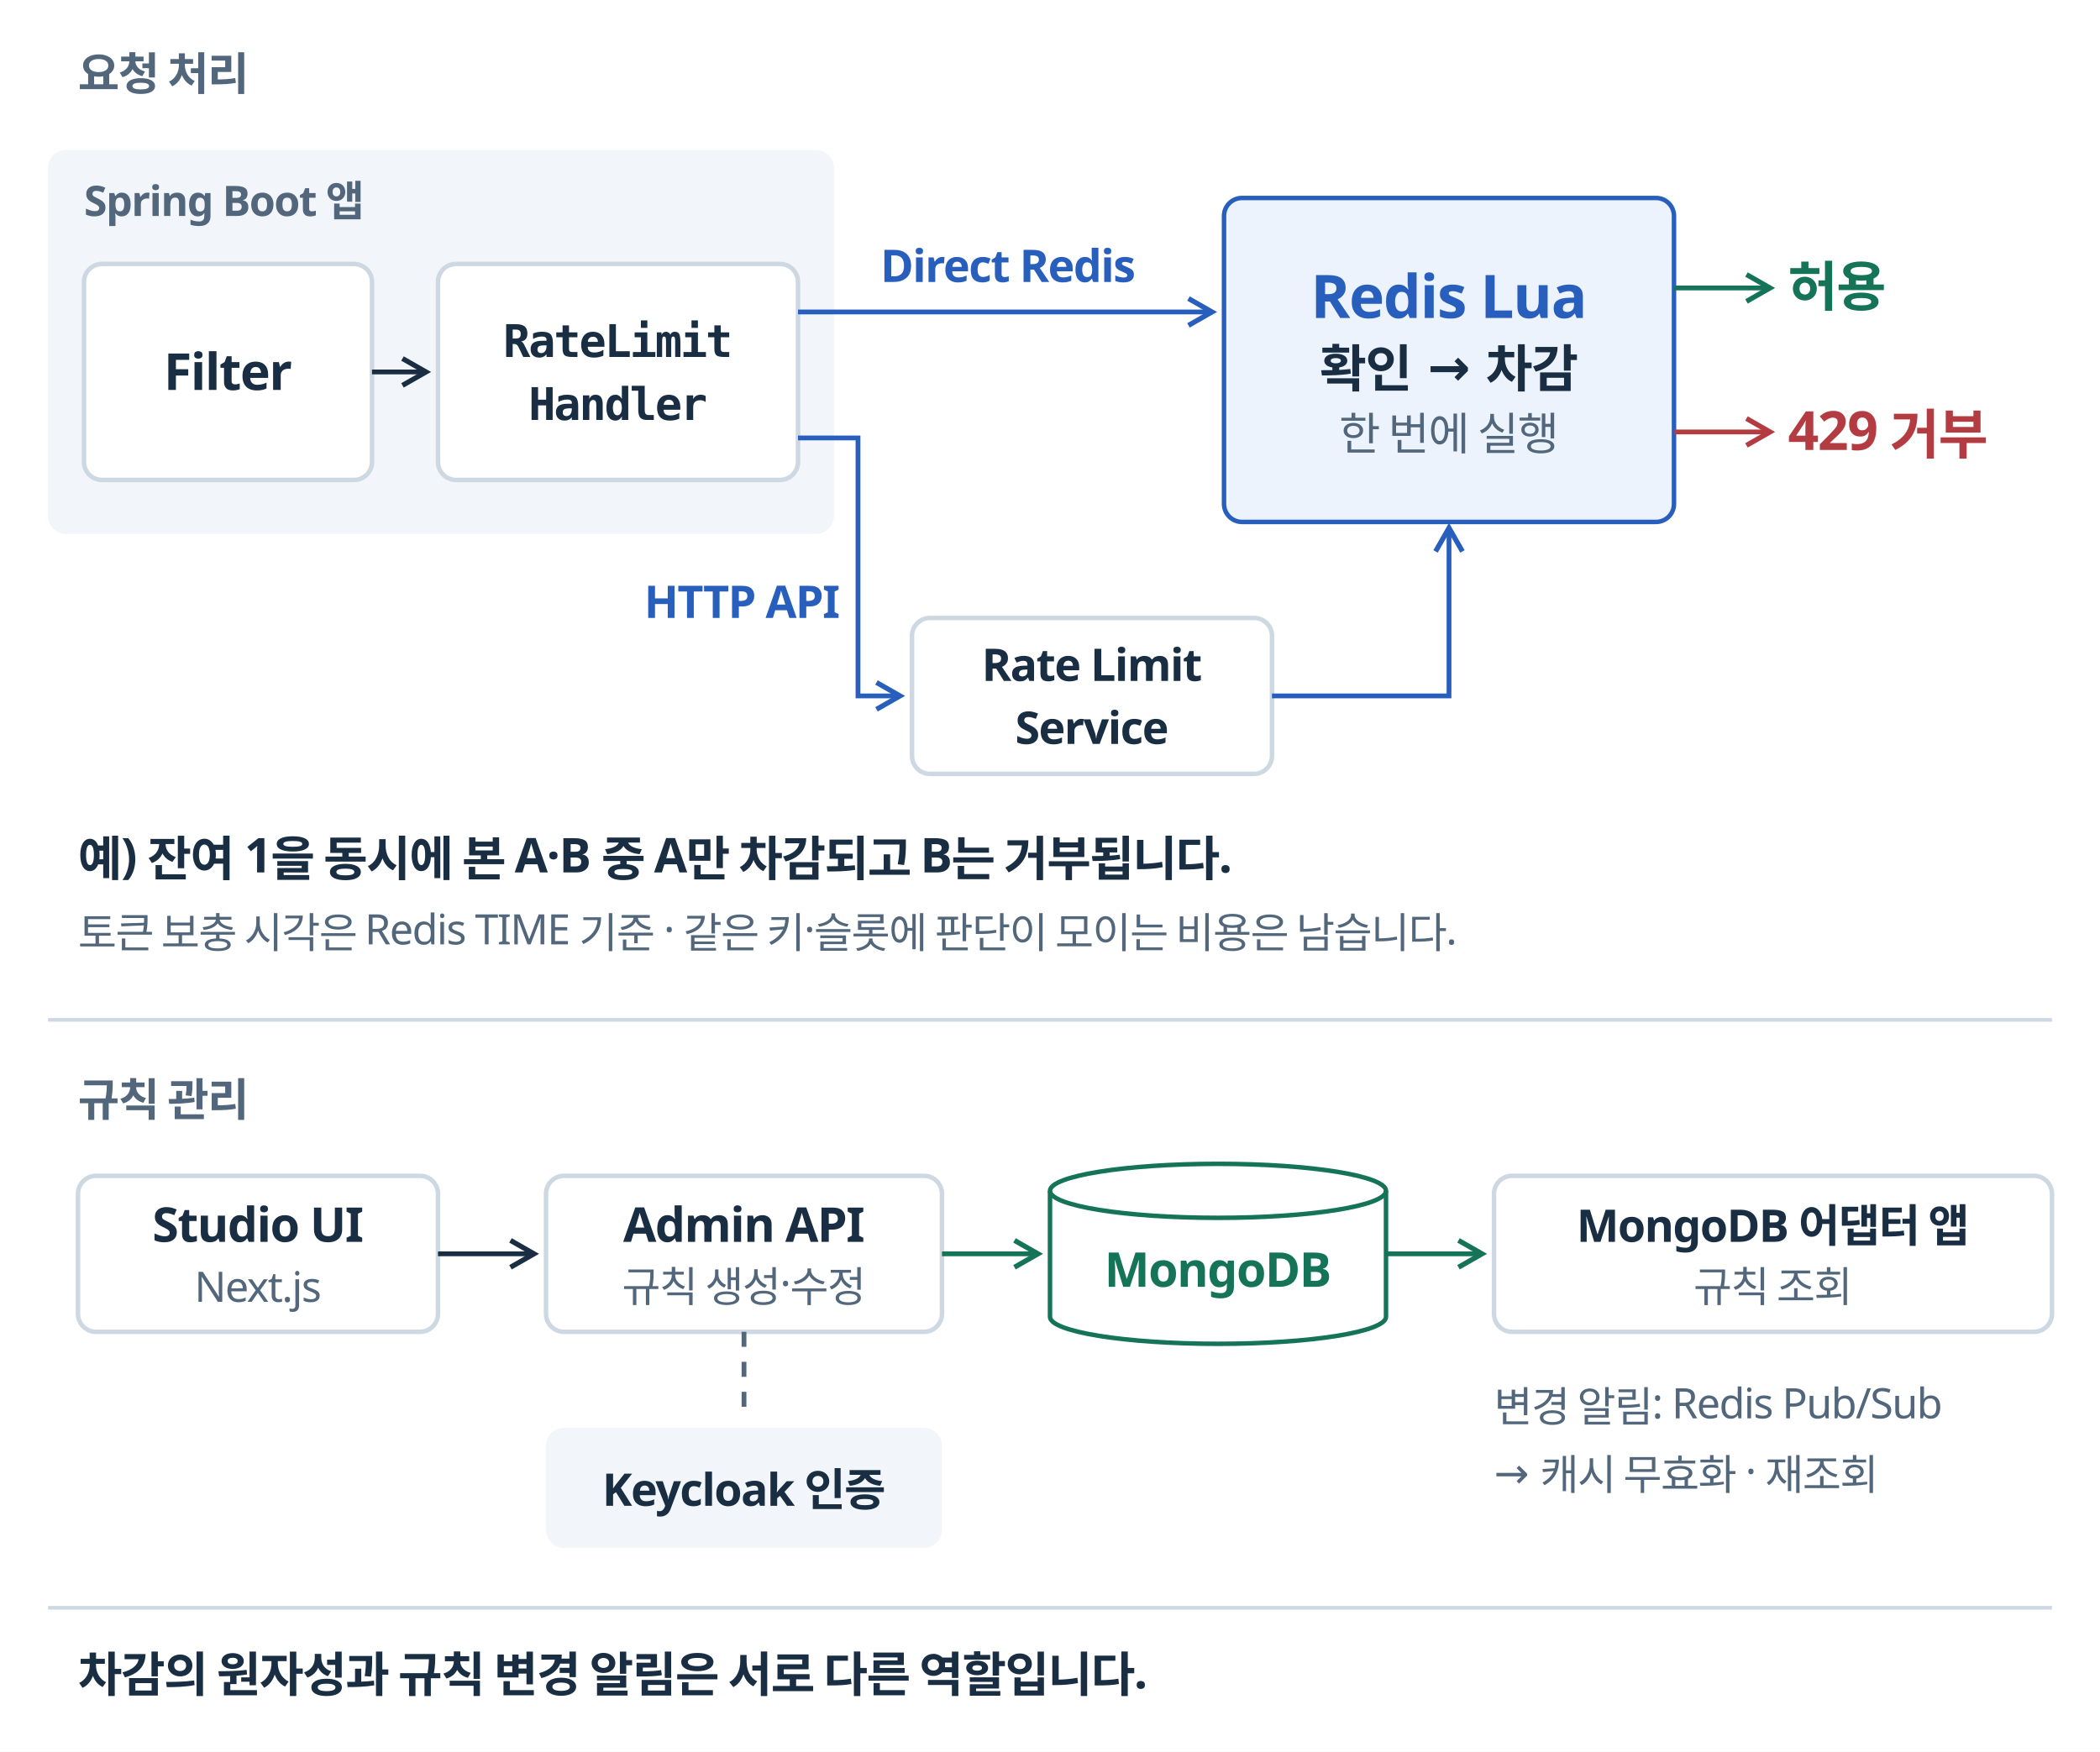
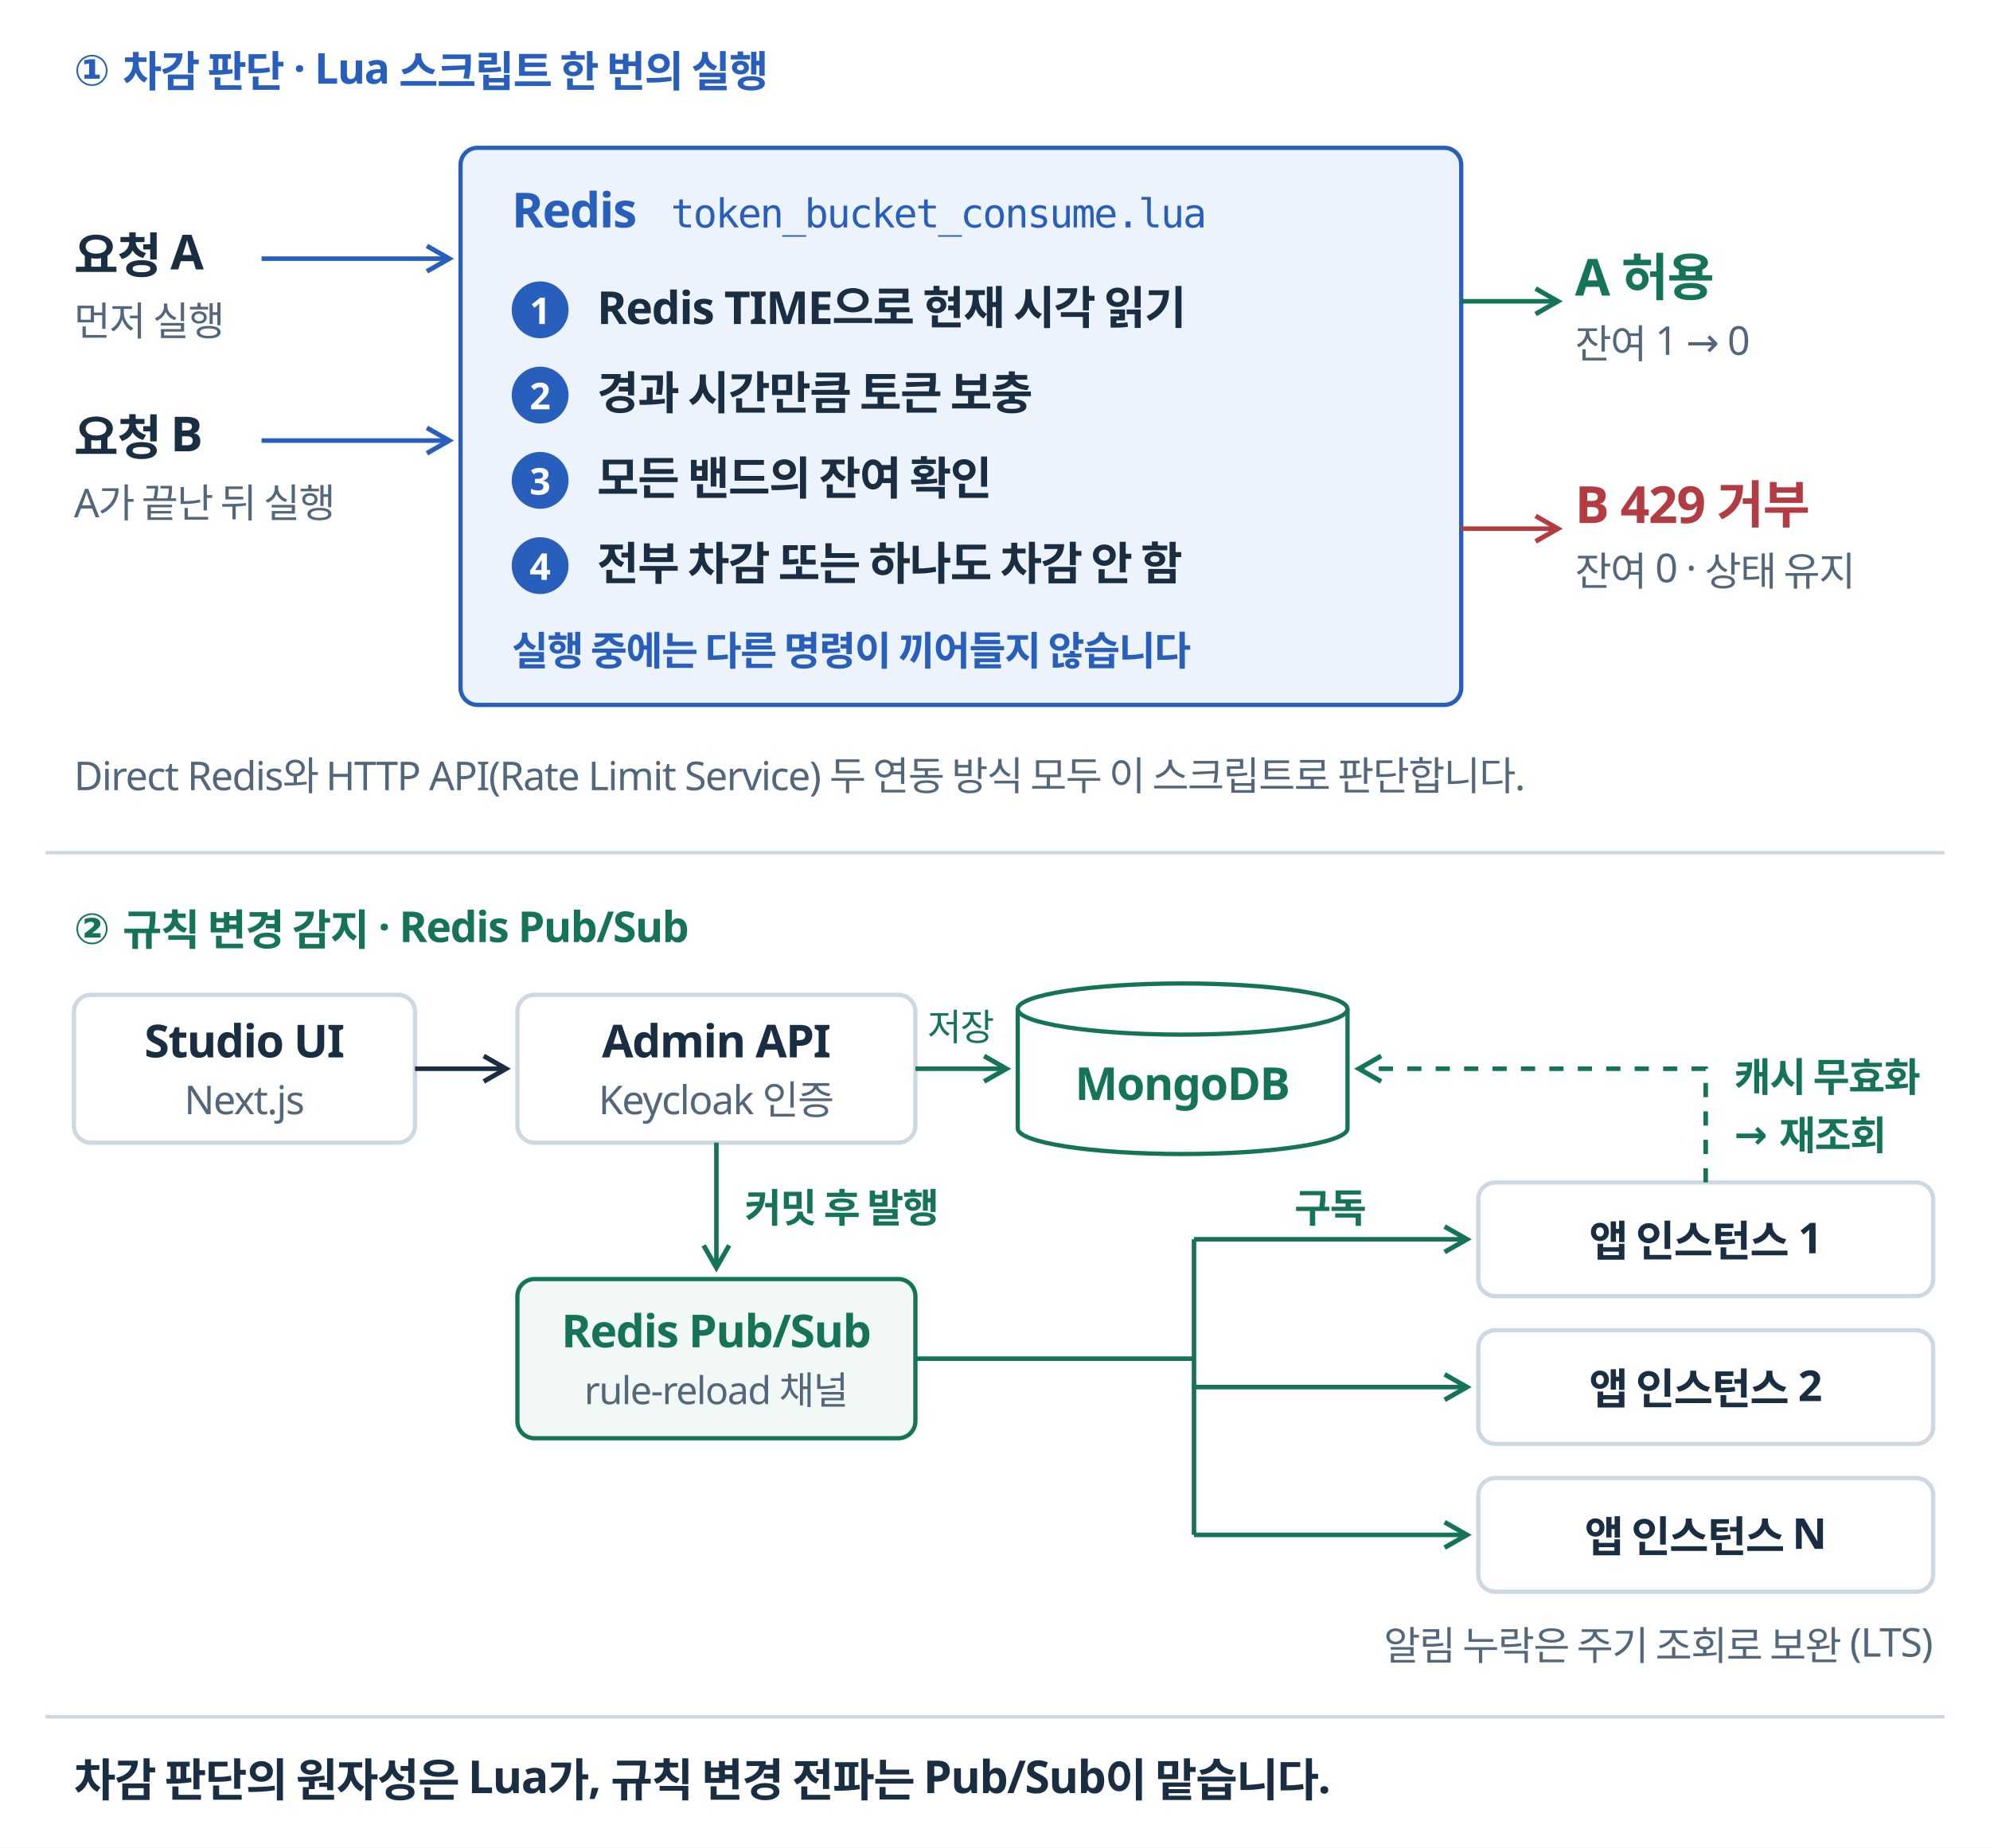
- <svg xmlns="http://www.w3.org/2000/svg" width="700" height="584" viewBox="0 0 700 584" role="img" aria-labelledby="fluxgate-wide-title fluxgate-wide-desc">
+ <svg xmlns="http://www.w3.org/2000/svg" width="700" height="650" viewBox="0 0 700 650" role="img" aria-labelledby="fluxgate-wide-title fluxgate-wide-desc">
  <defs>
    <marker id="fluxgate-wide-arrow-ink" viewBox="0 0 10 10" refX="8" refY="5" markerWidth="7" markerHeight="7" orient="auto">
      <path d="M1 1L8 5L1 9" fill="none" stroke="#192e42" stroke-width="1.5" />
    </marker>
    <marker id="fluxgate-wide-arrow-muted" viewBox="0 0 10 10" refX="8" refY="5" markerWidth="7" markerHeight="7" orient="auto">
      <path d="M1 1L8 5L1 9" fill="none" stroke="#52677c" stroke-width="1.5" />
    </marker>
    <marker id="fluxgate-wide-arrow-blue" viewBox="0 0 10 10" refX="8" refY="5" markerWidth="7" markerHeight="7" orient="auto">
      <path d="M1 1L8 5L1 9" fill="none" stroke="#285fbc" stroke-width="1.5" />
    </marker>
    <marker id="fluxgate-wide-arrow-green" viewBox="0 0 10 10" refX="8" refY="5" markerWidth="7" markerHeight="7" orient="auto">
      <path d="M1 1L8 5L1 9" fill="none" stroke="#157458" stroke-width="1.5" />
    </marker>
    <marker id="fluxgate-wide-arrow-red" viewBox="0 0 10 10" refX="8" refY="5" markerWidth="7" markerHeight="7" orient="auto">
      <path d="M1 1L8 5L1 9" fill="none" stroke="#b33c42" stroke-width="1.5" />
    </marker>
    <style>text{font-family:'Pretendard','Apple SD Gothic Neo','Noto Sans KR',sans-serif;letter-spacing:-.4px;fill:#192e42}.mono{font-family:Menlo,Consolas,monospace;letter-spacing:-.6px}</style>
  </defs>
  <rect width="100%" height="100%" fill="#fff" />
-   <text x="26" y="30" font-size="15" style="fill:#52677c" font-weight="650" text-anchor="start">요청 처리</text>
-   <rect x="16" y="50" width="262" height="128" rx="6" fill="#f2f5f9" stroke="none" stroke-width="1.5" />
-   <text x="28" y="72" font-size="14" style="fill:#52677c" font-weight="650" text-anchor="start">Spring Boot 앱</text>
-   <rect x="28" y="88" width="96" height="72" rx="6" fill="#fff" stroke="#cdd8e3" stroke-width="1.5" />
-   <text x="76" y="130" font-size="17" style="fill:#192e42" font-weight="700" text-anchor="middle">Filter</text>
-   <path d="M124 124L142 124" fill="none" stroke="#192e42" stroke-width="1.6" marker-end="url(#fluxgate-wide-arrow-ink)" />
-   <rect x="146" y="88" width="120" height="72" rx="6" fill="#fff" stroke="#cdd8e3" stroke-width="1.5" />
-   <text x="206" y="119" font-size="15" style="fill:#192e42" font-weight="650" text-anchor="middle" class="mono">RateLimit</text>
-   <text x="206" y="140" font-size="15" style="fill:#192e42" font-weight="650" text-anchor="middle" class="mono">Handler</text>
-   <path d="M266 104L404 104" fill="none" stroke="#285fbc" stroke-width="1.6" marker-end="url(#fluxgate-wide-arrow-blue)" />
-   <text x="336" y="94" font-size="15" style="fill:#285fbc" font-weight="650" text-anchor="middle">Direct Redis</text>
-   <path d="M266 146H286V232H300" fill="none" stroke="#285fbc" stroke-width="1.6" marker-end="url(#fluxgate-wide-arrow-blue)" />
-   <text x="280" y="206" font-size="15" style="fill:#285fbc" font-weight="650" text-anchor="end">HTTP API</text>
-   <rect x="304" y="206" width="120" height="52" rx="6" fill="#fff" stroke="#cdd8e3" stroke-width="1.5" />
-   <text x="364" y="227" font-size="15" style="fill:#192e42" font-weight="700" text-anchor="middle">Rate Limit</text>
-   <text x="364" y="248" font-size="15" style="fill:#192e42" font-weight="700" text-anchor="middle">Service</text>
-   <path d="M424 232H483V176" fill="none" stroke="#285fbc" stroke-width="1.6" marker-end="url(#fluxgate-wide-arrow-blue)" />
-   <rect x="408" y="66" width="150" height="108" rx="6" fill="#edf3fd" stroke="#285fbc" stroke-width="1.5" />
-   <text x="483" y="106" font-size="20" style="fill:#285fbc" font-weight="750" text-anchor="middle">Redis Lua</text>
-   <text x="483" y="129" font-size="17" style="fill:#192e42" font-weight="700" text-anchor="middle">확인 → 차감</text>
-   <text x="483" y="150" font-size="15" style="fill:#52677c" font-weight="500" text-anchor="middle">한 번에 실행</text>
-   <path d="M558 96L590 96" fill="none" stroke="#157458" stroke-width="1.6" marker-end="url(#fluxgate-wide-arrow-green)" />
-   <text x="596" y="102" font-size="18" style="fill:#157458" font-weight="750" text-anchor="start">허용</text>
-   <path d="M558 144L590 144" fill="none" stroke="#b33c42" stroke-width="1.6" marker-end="url(#fluxgate-wide-arrow-red)" />
-   <text x="596" y="150" font-size="18" style="fill:#b33c42" font-weight="750" text-anchor="start">429 거부</text>
-   <text x="26" y="292" font-size="16" style="fill:#192e42" font-weight="650" text-anchor="start">예) 잔여 1을 동시에 본 A·B 중 A만 차감되고 B는 거부됩니다.</text>
-   <text x="26" y="316" font-size="14" style="fill:#52677c" font-weight="500" text-anchor="start">토큰 보충 시각은 Redis TIME 기준 · 같은 키·슬롯에 판단이 모이는 비용은 남습니다.</text>
-   <path d="M16 340L684 340" fill="none" stroke="#cdd8e3" stroke-width="1.2" />
-   <text x="26" y="372" font-size="15" style="fill:#52677c" font-weight="650" text-anchor="start">규칙 관리</text>
-   <rect x="26" y="392" width="120" height="52" rx="6" fill="#fff" stroke="#cdd8e3" stroke-width="1.5" />
-   <text x="86" y="414" font-size="16" style="fill:#192e42" font-weight="700" text-anchor="middle">Studio UI</text>
-   <text x="86" y="434" font-size="14" style="fill:#52677c" font-weight="500" text-anchor="middle">Next.js</text>
-   <path d="M146 418L178 418" fill="none" stroke="#192e42" stroke-width="1.6" marker-end="url(#fluxgate-wide-arrow-ink)" />
-   <rect x="182" y="392" width="132" height="52" rx="6" fill="#fff" stroke="#cdd8e3" stroke-width="1.5" />
-   <text x="248" y="414" font-size="16" style="fill:#192e42" font-weight="700" text-anchor="middle">Admin API</text>
-   <text x="248" y="434" font-size="14" style="fill:#52677c" font-weight="500" text-anchor="middle">규칙 생성·수정</text>
-   <path d="M248 444L248 474" fill="none" stroke="#52677c" stroke-width="1.6" stroke-dasharray="5 5" />
-   <rect x="182" y="476" width="132" height="40" rx="6" fill="#f2f5f9" stroke="none" stroke-width="1.5" />
-   <text x="248" y="502" font-size="15" style="fill:#192e42" font-weight="650" text-anchor="middle">Keycloak 인증</text>
-   <path d="M314 418L346 418" fill="none" stroke="#157458" stroke-width="1.6" marker-end="url(#fluxgate-wide-arrow-green)" />
-   <path d="M350 397a56 9 0 0 1 112 0v42a56 9 0 0 1 -112 0z" fill="#fff" stroke="#157458" stroke-width="1.5" />
-   <path d="M350 397a56 9 0 0 0 112 0" fill="none" stroke="#157458" stroke-width="1.5" />
-   <text x="406" y="429" font-size="16" style="fill:#157458" font-weight="700" text-anchor="middle">MongoDB</text>
-   <path d="M462 418L494 418" fill="none" stroke="#157458" stroke-width="1.6" marker-end="url(#fluxgate-wide-arrow-green)" />
-   <rect x="498" y="392" width="186" height="52" rx="6" fill="#fff" stroke="#cdd8e3" stroke-width="1.5" />
-   <text x="591" y="414" font-size="15" style="fill:#192e42" font-weight="700" text-anchor="middle">MongoDB 어댑터 앱</text>
-   <text x="591" y="434" font-size="14" style="fill:#52677c" font-weight="500" text-anchor="middle">규칙 조회</text>
-   <text x="498" y="474" font-size="14" style="fill:#52677c" font-weight="500" text-anchor="start">변경 알림: Redis Pub/Sub</text>
-   <text x="498" y="496" font-size="14" style="fill:#52677c" font-weight="500" text-anchor="start">→ 캐시 무효화 · 재조회</text>
-   <path d="M16 536L684 536" fill="none" stroke="#cdd8e3" stroke-width="1.2" />
-   <text x="26" y="564" font-size="16" style="fill:#192e42" font-weight="700" text-anchor="start">차감의 원자성과 규칙 변경 알림은 서로 다른 역할입니다.</text>
+   <text x="26" y="30" font-size="15" style="fill:#285fbc" font-weight="650" text-anchor="start">① 차감 판단 · Lua 스크립트 한 번의 실행</text>
+   <text x="26" y="96" font-size="17" style="fill:#192e42" font-weight="750" text-anchor="start">요청 A</text>
+   <text x="26" y="160" font-size="17" style="fill:#192e42" font-weight="750" text-anchor="start">요청 B</text>
+   <text x="26" y="118" font-size="14" style="fill:#52677c" font-weight="500" text-anchor="start">먼저 실행</text>
+   <text x="26" y="182" font-size="14" style="fill:#52677c" font-weight="500" text-anchor="start">A가 끝난 뒤 실행</text>
+   <path d="M92 91L158 91" fill="none" stroke="#285fbc" stroke-width="1.6" marker-end="url(#fluxgate-wide-arrow-blue)" />
+   <path d="M92 155L158 155" fill="none" stroke="#285fbc" stroke-width="1.6" marker-end="url(#fluxgate-wide-arrow-blue)" />
+   <rect x="162" y="52" width="352" height="196" rx="6" fill="#edf3fd" stroke="#285fbc" stroke-width="1.5" />
+   <text x="180" y="80" font-size="17" style="fill:#285fbc" font-weight="750" text-anchor="start">Redis</text>
+   <text x="236" y="80" font-size="14" style="fill:#285fbc" font-weight="500" text-anchor="start" class="mono">token_bucket_consume.lua</text>
+   <circle cx="190" cy="109" r="10" fill="#285fbc" />
+   <text x="190" y="114" font-size="13" style="fill:#fff" font-weight="750" text-anchor="middle">1</text>
+   <text x="210" y="114" font-size="16" style="fill:#192e42" font-weight="550" text-anchor="start">Redis TIME으로 현재 시각 읽기</text>
+   <circle cx="190" cy="139" r="10" fill="#285fbc" />
+   <text x="190" y="144" font-size="13" style="fill:#fff" font-weight="750" text-anchor="middle">2</text>
+   <text x="210" y="144" font-size="16" style="fill:#192e42" font-weight="550" text-anchor="start">경과 시간만큼 토큰 보충</text>
+   <circle cx="190" cy="169" r="10" fill="#285fbc" />
+   <text x="190" y="174" font-size="13" style="fill:#fff" font-weight="750" text-anchor="middle">3</text>
+   <text x="210" y="174" font-size="16" style="fill:#192e42" font-weight="550" text-anchor="start">모든 밴드의 잔여 확인</text>
+   <circle cx="190" cy="199" r="10" fill="#285fbc" />
+   <text x="190" y="204" font-size="13" style="fill:#fff" font-weight="750" text-anchor="middle">4</text>
+   <text x="210" y="204" font-size="16" style="fill:#192e42" font-weight="750" text-anchor="start">전부 차감 또는 하나도 차감 안 함</text>
+   <text x="180" y="234" font-size="14" style="fill:#285fbc" font-weight="650" text-anchor="start">실행 중에는 다른 명령이 끼어들지 않습니다</text>
+   <path d="M514 106L548 106" fill="none" stroke="#157458" stroke-width="1.6" marker-end="url(#fluxgate-wide-arrow-green)" />
+   <text x="554" y="104" font-size="18" style="fill:#157458" font-weight="750" text-anchor="start">A 허용</text>
+   <text x="554" y="126" font-size="14" style="fill:#52677c" font-weight="500" text-anchor="start">잔여 1 → 0</text>
+   <path d="M514 186L548 186" fill="none" stroke="#b33c42" stroke-width="1.6" marker-end="url(#fluxgate-wide-arrow-red)" />
+   <text x="554" y="184" font-size="18" style="fill:#b33c42" font-weight="750" text-anchor="start">B 429 거부</text>
+   <text x="554" y="206" font-size="14" style="fill:#52677c" font-weight="500" text-anchor="start">잔여 0 · 상태 유지</text>
+   <text x="26" y="278" font-size="14" style="fill:#52677c" font-weight="500" text-anchor="start">Direct Redis와 HTTP API(Rate Limit Service) 두 연동 방식 모두 이 스크립트로 판단합니다.</text>
+   <path d="M16 300L684 300" fill="none" stroke="#cdd8e3" stroke-width="1.2" />
+   <text x="26" y="332" font-size="15" style="fill:#157458" font-weight="650" text-anchor="start">② 규칙 변경 감지 · Redis Pub/Sub</text>
+   <rect x="26" y="350" width="120" height="52" rx="6" fill="#fff" stroke="#cdd8e3" stroke-width="1.5" />
+   <text x="86" y="372" font-size="16" style="fill:#192e42" font-weight="700" text-anchor="middle">Studio UI</text>
+   <text x="86" y="392" font-size="14" style="fill:#52677c" font-weight="500" text-anchor="middle">Next.js</text>
+   <path d="M146 376L178 376" fill="none" stroke="#192e42" stroke-width="1.6" marker-end="url(#fluxgate-wide-arrow-ink)" />
+   <rect x="182" y="350" width="140" height="52" rx="6" fill="#fff" stroke="#cdd8e3" stroke-width="1.5" />
+   <text x="252" y="372" font-size="16" style="fill:#192e42" font-weight="700" text-anchor="middle">Admin API</text>
+   <text x="252" y="392" font-size="14" style="fill:#52677c" font-weight="500" text-anchor="middle">Keycloak 인증</text>
+   <path d="M322 376L354 376" fill="none" stroke="#157458" stroke-width="1.6" marker-end="url(#fluxgate-wide-arrow-green)" />
+   <text x="338" y="366" font-size="13" style="fill:#157458" font-weight="500" text-anchor="middle">저장</text>
+   <path d="M358 355a58 9 0 0 1 116 0v42a58 9 0 0 1 -116 0z" fill="#fff" stroke="#157458" stroke-width="1.5" />
+   <path d="M358 355a58 9 0 0 0 116 0" fill="none" stroke="#157458" stroke-width="1.5" />
+   <text x="416" y="387" font-size="16" style="fill:#157458" font-weight="700" text-anchor="middle">MongoDB</text>
+   <path d="M252 402L252 446" fill="none" stroke="#157458" stroke-width="1.6" marker-end="url(#fluxgate-wide-arrow-green)" />
+   <text x="262" y="430" font-size="14" style="fill:#157458" font-weight="650" text-anchor="start">커밋 후 발행</text>
+   <rect x="182" y="450" width="140" height="56" rx="6" fill="#f1f8f5" stroke="#157458" stroke-width="1.5" />
+   <text x="252" y="474" font-size="16" style="fill:#157458" font-weight="750" text-anchor="middle">Redis Pub/Sub</text>
+   <text x="252" y="494" font-size="13.5" style="fill:#52677c" font-weight="500" text-anchor="middle">rule-reload 채널</text>
+   <path d="M322 478H420" fill="none" stroke="#157458" stroke-width="1.6" />
+   <path d="M420 436V540" fill="none" stroke="#157458" stroke-width="1.6" />
+   <path d="M420 436L516 436" fill="none" stroke="#157458" stroke-width="1.6" marker-end="url(#fluxgate-wide-arrow-green)" />
+   <rect x="520" y="416" width="160" height="40" rx="6" fill="#fff" stroke="#cdd8e3" stroke-width="1.5" />
+   <text x="600" y="442" font-size="15" style="fill:#192e42" font-weight="700" text-anchor="middle">앱 인스턴스 1</text>
+   <path d="M420 488L516 488" fill="none" stroke="#157458" stroke-width="1.6" marker-end="url(#fluxgate-wide-arrow-green)" />
+   <rect x="520" y="468" width="160" height="40" rx="6" fill="#fff" stroke="#cdd8e3" stroke-width="1.5" />
+   <text x="600" y="494" font-size="15" style="fill:#192e42" font-weight="700" text-anchor="middle">앱 인스턴스 2</text>
+   <path d="M420 540L516 540" fill="none" stroke="#157458" stroke-width="1.6" marker-end="url(#fluxgate-wide-arrow-green)" />
+   <rect x="520" y="520" width="160" height="40" rx="6" fill="#fff" stroke="#cdd8e3" stroke-width="1.5" />
+   <text x="600" y="546" font-size="15" style="fill:#192e42" font-weight="700" text-anchor="middle">앱 인스턴스 N</text>
+   <text x="468" y="430" font-size="14" style="fill:#157458" font-weight="650" text-anchor="middle">구독</text>
+   <path d="M600 416V376H478" fill="none" stroke="#157458" stroke-width="1.6" stroke-dasharray="5 5" marker-end="url(#fluxgate-wide-arrow-green)" />
+   <text x="610" y="384" font-size="14" style="fill:#157458" font-weight="650" text-anchor="start">캐시 무효화</text>
+   <text x="610" y="404" font-size="14" style="fill:#157458" font-weight="650" text-anchor="start">→ 재조회</text>
+   <text x="680" y="584" font-size="14" style="fill:#52677c" font-weight="500" text-anchor="end">알림 누락은 주기 조회로 보완 (LTS)</text>
+   <path d="M16 604L684 604" fill="none" stroke="#cdd8e3" stroke-width="1.2" />
+   <text x="26" y="632" font-size="16" style="fill:#192e42" font-weight="700" text-anchor="start">차감 판단의 원자성은 Lua가, 규칙 변경 전파는 Pub/Sub이 맡습니다.</text>
</svg>
